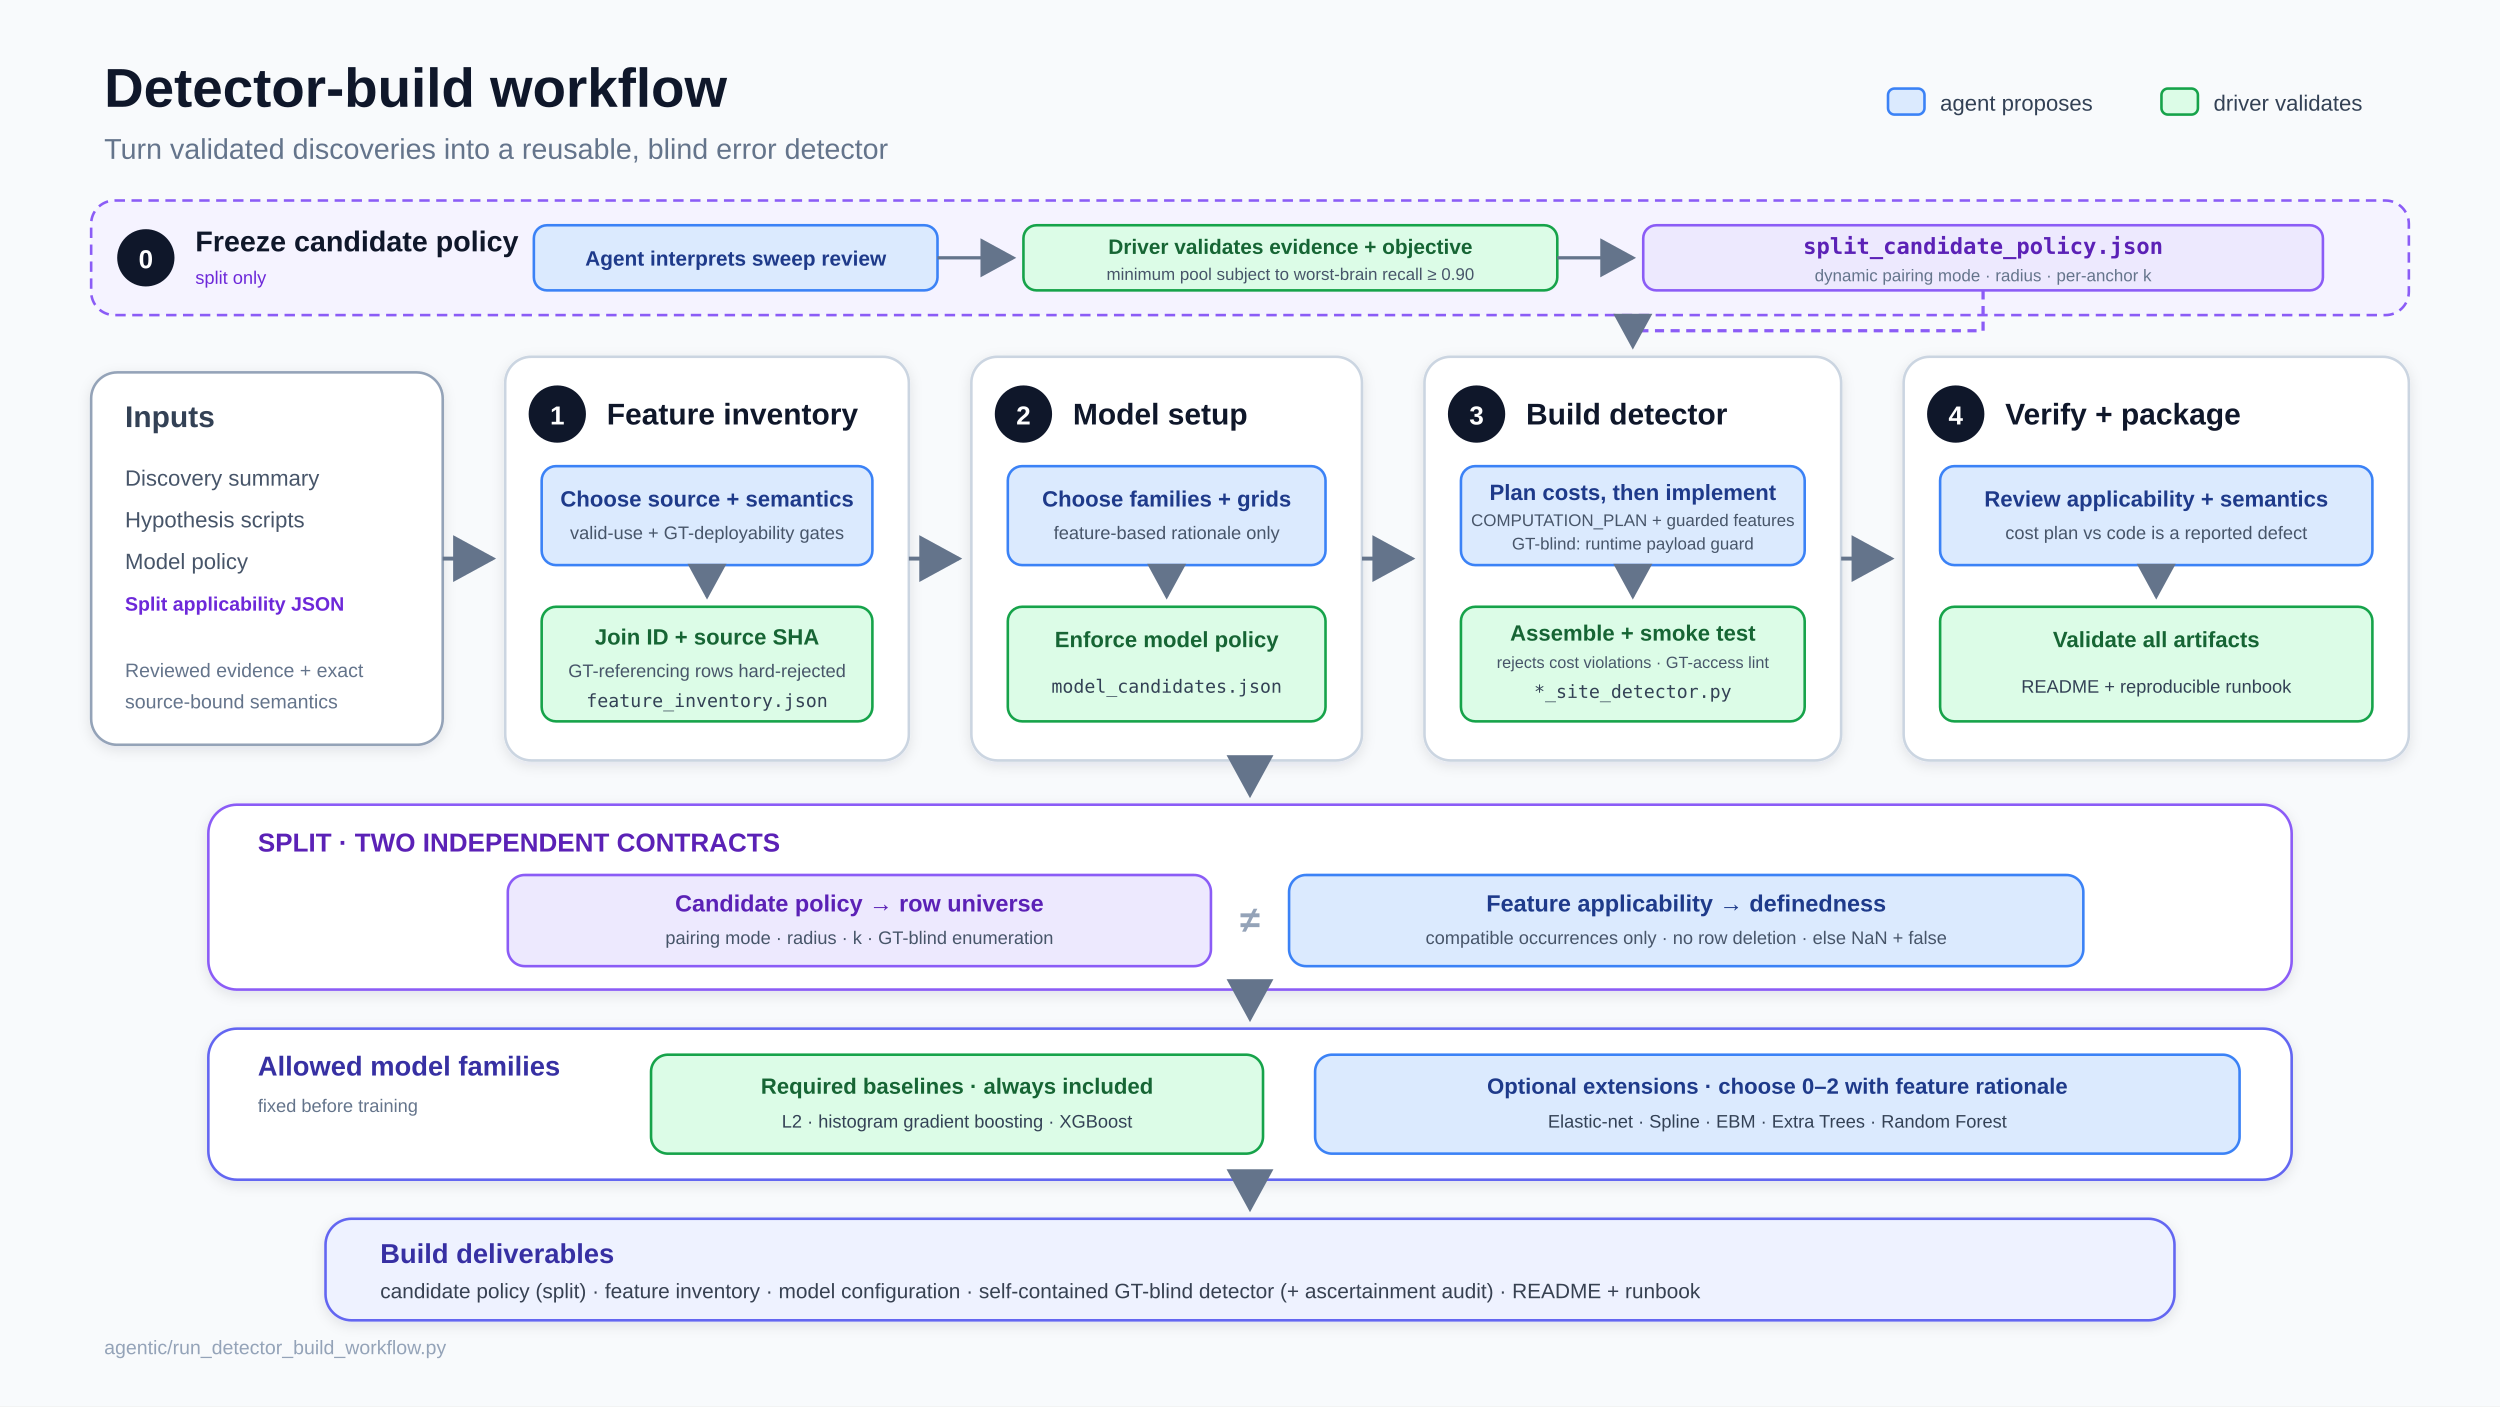
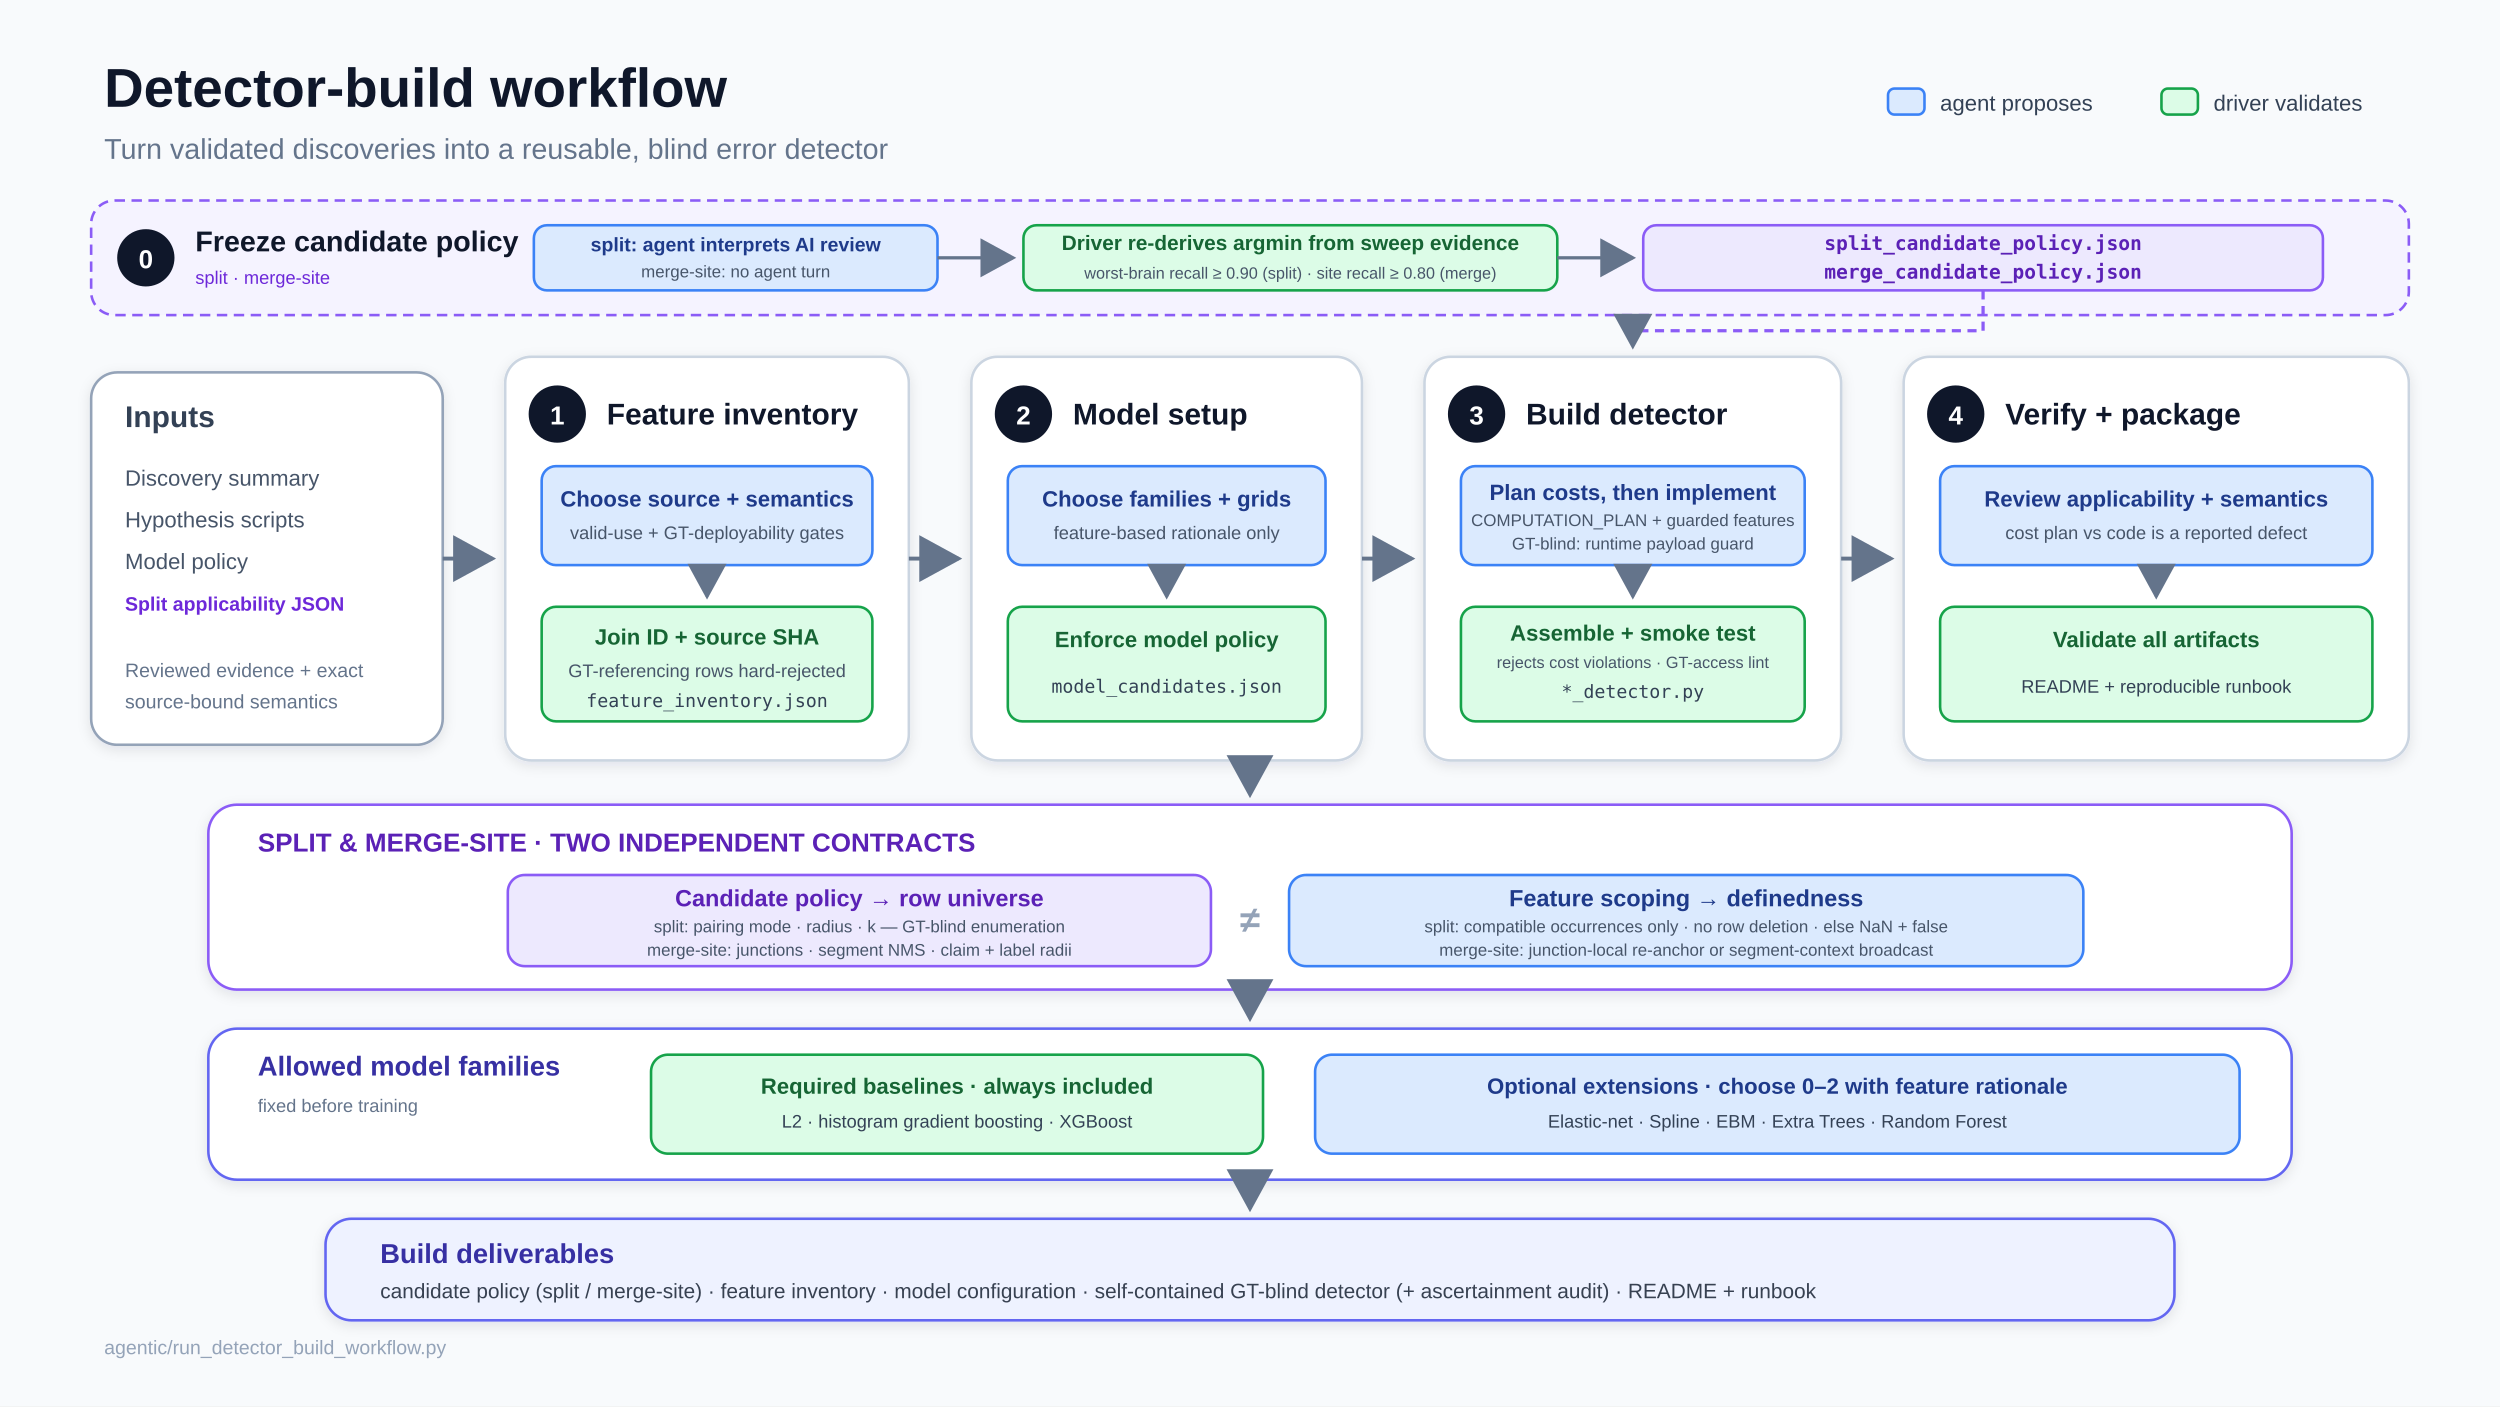
<svg xmlns="http://www.w3.org/2000/svg" width="1920" height="1080" viewBox="0 0 1920 1080" font-family="'Helvetica Neue',Arial,sans-serif">
  <defs>
    <marker id="arrow" markerWidth="12" markerHeight="12" refX="10" refY="6" orient="auto">
      <path d="M0,0 L11,6 L0,12 z" fill="#64748b" />
    </marker>
    <filter id="shadow" x="-10%" y="-10%" width="120%" height="130%">
      <feDropShadow dx="0" dy="3" stdDeviation="5" flood-color="#0f172a" flood-opacity="0.10" />
    </filter>
  </defs>
  <rect width="1920" height="1080" fill="#f8fafc" />
  <text x="80" y="82" font-size="42" font-weight="700" fill="#0f172a">Detector-build workflow</text>
  <text x="80" y="122" font-size="22" fill="#64748b">Turn validated discoveries into a reusable, blind error detector</text>
  <rect x="1450" y="68" width="28" height="20" rx="5" fill="#dbeafe" stroke="#3b82f6" stroke-width="2" />
  <text x="1490" y="85" font-size="17" fill="#334155">agent proposes</text>
  <rect x="1660" y="68" width="28" height="20" rx="5" fill="#dcfce7" stroke="#16a34a" stroke-width="2" />
  <text x="1700" y="85" font-size="17" fill="#334155">driver validates</text>
  <rect x="70" y="154" width="1780" height="88" rx="18" fill="#f5f3ff" stroke="#8b5cf6" stroke-width="2" stroke-dasharray="8 5" />
  <circle cx="112" cy="198" r="22" fill="#0f172a" />
  <text x="112" y="206" font-size="20" font-weight="700" text-anchor="middle" fill="#ffffff">0</text>
  <text x="150" y="193" font-size="22" font-weight="700" fill="#0f172a">Freeze candidate policy</text>
-   <text x="150" y="218" font-size="14" fill="#6d28d9">split only</text>
+   <text x="150" y="218" font-size="14" fill="#6d28d9">split · merge-site</text>
  <rect x="410" y="173" width="310" height="50" rx="10" fill="#dbeafe" stroke="#3b82f6" stroke-width="2" />
-   <text x="565" y="204" font-size="16" font-weight="600" text-anchor="middle" fill="#1e3a8a">Agent interprets sweep review</text>
+   <text x="565" y="193" font-size="15" font-weight="600" text-anchor="middle" fill="#1e3a8a">split: agent interprets AI review</text>
+   <text x="565" y="213" font-size="13" text-anchor="middle" fill="#475569">merge-site: no agent turn</text>
  <line x1="720" y1="198" x2="778" y2="198" stroke="#64748b" stroke-width="2.5" marker-end="url(#arrow)" />
  <rect x="786" y="173" width="410" height="50" rx="10" fill="#dcfce7" stroke="#16a34a" stroke-width="2" />
-   <text x="991" y="195" font-size="16" font-weight="600" text-anchor="middle" fill="#166534">Driver validates evidence + objective</text>
-   <text x="991" y="215" font-size="13" text-anchor="middle" fill="#475569">minimum pool subject to worst-brain recall ≥ 0.90</text>
+   <text x="991" y="192" font-size="16" font-weight="600" text-anchor="middle" fill="#166534">Driver re-derives argmin from sweep evidence</text>
+   <text x="991" y="214" font-size="12.5" text-anchor="middle" fill="#475569">worst-brain recall ≥ 0.90 (split) · site recall ≥ 0.80 (merge)</text>
  <line x1="1196" y1="198" x2="1254" y2="198" stroke="#64748b" stroke-width="2.5" marker-end="url(#arrow)" />
  <rect x="1262" y="173" width="522" height="50" rx="10" fill="#ede9fe" stroke="#8b5cf6" stroke-width="2" />
-   <text x="1523" y="195" font-size="17" font-family="monospace" font-weight="700" text-anchor="middle" fill="#5b21b6">split_candidate_policy.json</text>
-   <text x="1523" y="216" font-size="13" text-anchor="middle" fill="#64748b">dynamic pairing mode · radius · per-anchor k</text>
+   <text x="1523" y="192" font-size="15" font-family="monospace" font-weight="700" text-anchor="middle" fill="#5b21b6">split_candidate_policy.json</text>
+   <text x="1523" y="214" font-size="15" font-family="monospace" font-weight="700" text-anchor="middle" fill="#5b21b6">merge_candidate_policy.json</text>
  <path d="M1523 223 V254 H1254 V266" fill="none" stroke="#8b5cf6" stroke-width="2.5" stroke-dasharray="7 5" marker-end="url(#arrow)" />
  <rect x="70" y="286" width="270" height="286" rx="20" fill="#ffffff" stroke="#94a3b8" stroke-width="2" filter="url(#shadow)" />
  <text x="96" y="328" font-size="23" font-weight="700" fill="#334155">Inputs</text>
  <text x="96" y="373" font-size="17" fill="#475569">Discovery summary</text>
  <text x="96" y="405" font-size="17" fill="#475569">Hypothesis scripts</text>
  <text x="96" y="437" font-size="17" fill="#475569">Model policy</text>
  <text x="96" y="469" font-size="15" font-weight="600" fill="#6d28d9">Split applicability JSON</text>
  <text x="96" y="520" font-size="15" fill="#64748b">Reviewed evidence + exact</text>
  <text x="96" y="544" font-size="15" fill="#64748b">source-bound semantics</text>
  <line x1="340" y1="429" x2="378" y2="429" stroke="#64748b" stroke-width="3" marker-end="url(#arrow)" />
  <rect x="388" y="274" width="310" height="310" rx="20" fill="#ffffff" stroke="#cbd5e1" stroke-width="2" filter="url(#shadow)" />
  <circle cx="428" cy="318" r="22" fill="#0f172a" />
  <text x="428" y="326" font-size="20" font-weight="700" text-anchor="middle" fill="#ffffff">1</text>
  <text x="466" y="326" font-size="23" font-weight="700" fill="#0f172a">Feature inventory</text>
  <rect x="416" y="358" width="254" height="76" rx="11" fill="#dbeafe" stroke="#3b82f6" stroke-width="2" />
  <text x="543" y="389" font-size="17" font-weight="600" text-anchor="middle" fill="#1e3a8a">Choose source + semantics</text>
  <text x="543" y="414" font-size="14" text-anchor="middle" fill="#475569">valid-use + GT-deployability gates</text>
  <line x1="543" y1="434" x2="543" y2="458" stroke="#64748b" stroke-width="2.5" marker-end="url(#arrow)" />
  <rect x="416" y="466" width="254" height="88" rx="11" fill="#dcfce7" stroke="#16a34a" stroke-width="2" />
  <text x="543" y="495" font-size="17" font-weight="600" text-anchor="middle" fill="#166534">Join ID + source SHA</text>
  <text x="543" y="520" font-size="14" text-anchor="middle" fill="#475569">GT-referencing rows hard-rejected</text>
  <text x="543" y="543" font-size="14" font-family="monospace" text-anchor="middle" fill="#334155">feature_inventory.json</text>
  <line x1="698" y1="429" x2="736" y2="429" stroke="#64748b" stroke-width="3" marker-end="url(#arrow)" />
  <rect x="746" y="274" width="300" height="310" rx="20" fill="#ffffff" stroke="#cbd5e1" stroke-width="2" filter="url(#shadow)" />
  <circle cx="786" cy="318" r="22" fill="#0f172a" />
  <text x="786" y="326" font-size="20" font-weight="700" text-anchor="middle" fill="#ffffff">2</text>
  <text x="824" y="326" font-size="23" font-weight="700" fill="#0f172a">Model setup</text>
  <rect x="774" y="358" width="244" height="76" rx="11" fill="#dbeafe" stroke="#3b82f6" stroke-width="2" />
  <text x="896" y="389" font-size="17" font-weight="600" text-anchor="middle" fill="#1e3a8a">Choose families + grids</text>
  <text x="896" y="414" font-size="14" text-anchor="middle" fill="#475569">feature-based rationale only</text>
  <line x1="896" y1="434" x2="896" y2="458" stroke="#64748b" stroke-width="2.5" marker-end="url(#arrow)" />
  <rect x="774" y="466" width="244" height="88" rx="11" fill="#dcfce7" stroke="#16a34a" stroke-width="2" />
  <text x="896" y="497" font-size="17" font-weight="600" text-anchor="middle" fill="#166534">Enforce model policy</text>
  <text x="896" y="532" font-size="14" font-family="monospace" text-anchor="middle" fill="#334155">model_candidates.json</text>
  <line x1="1046" y1="429" x2="1084" y2="429" stroke="#64748b" stroke-width="3" marker-end="url(#arrow)" />
  <rect x="1094" y="274" width="320" height="310" rx="20" fill="#ffffff" stroke="#cbd5e1" stroke-width="2" filter="url(#shadow)" />
  <circle cx="1134" cy="318" r="22" fill="#0f172a" />
  <text x="1134" y="326" font-size="20" font-weight="700" text-anchor="middle" fill="#ffffff">3</text>
  <text x="1172" y="326" font-size="23" font-weight="700" fill="#0f172a">Build detector</text>
  <rect x="1122" y="358" width="264" height="76" rx="11" fill="#dbeafe" stroke="#3b82f6" stroke-width="2" />
  <text x="1254" y="384" font-size="17" font-weight="600" text-anchor="middle" fill="#1e3a8a">Plan costs, then implement</text>
  <text x="1254" y="404" font-size="13" text-anchor="middle" fill="#475569">COMPUTATION_PLAN + guarded features</text>
  <text x="1254" y="422" font-size="13" text-anchor="middle" fill="#475569">GT-blind: runtime payload guard</text>
  <line x1="1254" y1="434" x2="1254" y2="458" stroke="#64748b" stroke-width="2.5" marker-end="url(#arrow)" />
  <rect x="1122" y="466" width="264" height="88" rx="11" fill="#dcfce7" stroke="#16a34a" stroke-width="2" />
  <text x="1254" y="492" font-size="17" font-weight="600" text-anchor="middle" fill="#166534">Assemble + smoke test</text>
  <text x="1254" y="513" font-size="12.5" text-anchor="middle" fill="#475569">rejects cost violations · GT-access lint</text>
-   <text x="1254" y="536" font-size="14" font-family="monospace" text-anchor="middle" fill="#334155">*_site_detector.py</text>
+   <text x="1254" y="536" font-size="14" font-family="monospace" text-anchor="middle" fill="#334155">*_detector.py</text>
  <line x1="1414" y1="429" x2="1452" y2="429" stroke="#64748b" stroke-width="3" marker-end="url(#arrow)" />
  <rect x="1462" y="274" width="388" height="310" rx="20" fill="#ffffff" stroke="#cbd5e1" stroke-width="2" filter="url(#shadow)" />
  <circle cx="1502" cy="318" r="22" fill="#0f172a" />
  <text x="1502" y="326" font-size="20" font-weight="700" text-anchor="middle" fill="#ffffff">4</text>
  <text x="1540" y="326" font-size="23" font-weight="700" fill="#0f172a">Verify + package</text>
  <rect x="1490" y="358" width="332" height="76" rx="11" fill="#dbeafe" stroke="#3b82f6" stroke-width="2" />
  <text x="1656" y="389" font-size="17" font-weight="600" text-anchor="middle" fill="#1e3a8a">Review applicability + semantics</text>
  <text x="1656" y="414" font-size="14" text-anchor="middle" fill="#475569">cost plan vs code is a reported defect</text>
  <line x1="1656" y1="434" x2="1656" y2="458" stroke="#64748b" stroke-width="2.5" marker-end="url(#arrow)" />
  <rect x="1490" y="466" width="332" height="88" rx="11" fill="#dcfce7" stroke="#16a34a" stroke-width="2" />
  <text x="1656" y="497" font-size="17" font-weight="600" text-anchor="middle" fill="#166534">Validate all artifacts</text>
  <text x="1656" y="532" font-size="14" text-anchor="middle" fill="#334155">README + reproducible runbook</text>
  <line x1="960" y1="584" x2="960" y2="610" stroke="#64748b" stroke-width="3" stroke-dasharray="8 6" marker-end="url(#arrow)" />
  <rect x="160" y="618" width="1600" height="142" rx="22" fill="#ffffff" stroke="#8b5cf6" stroke-width="2" filter="url(#shadow)" />
-   <text x="198" y="654" font-size="20" font-weight="700" fill="#5b21b6">SPLIT · TWO INDEPENDENT CONTRACTS</text>
+   <text x="198" y="654" font-size="20" font-weight="700" fill="#5b21b6">SPLIT &amp; MERGE-SITE · TWO INDEPENDENT CONTRACTS</text>
  <rect x="390" y="672" width="540" height="70" rx="13" fill="#ede9fe" stroke="#8b5cf6" stroke-width="2" />
-   <text x="660" y="700" font-size="18" font-weight="700" text-anchor="middle" fill="#5b21b6">Candidate policy → row universe</text>
-   <text x="660" y="725" font-size="14" text-anchor="middle" fill="#475569">pairing mode · radius · k · GT-blind enumeration</text>
+   <text x="660" y="696" font-size="18" font-weight="700" text-anchor="middle" fill="#5b21b6">Candidate policy → row universe</text>
+   <text x="660" y="716" font-size="13" text-anchor="middle" fill="#475569">split: pairing mode · radius · k — GT-blind enumeration</text>
+   <text x="660" y="734" font-size="13" text-anchor="middle" fill="#475569">merge-site: junctions · segment NMS · claim + label radii</text>
  <text x="960" y="716" font-size="28" font-weight="700" text-anchor="middle" fill="#94a3b8">≠</text>
  <rect x="990" y="672" width="610" height="70" rx="13" fill="#dbeafe" stroke="#3b82f6" stroke-width="2" />
-   <text x="1295" y="700" font-size="18" font-weight="700" text-anchor="middle" fill="#1e3a8a">Feature applicability → definedness</text>
-   <text x="1295" y="725" font-size="14" text-anchor="middle" fill="#475569">compatible occurrences only · no row deletion · else NaN + false</text>
+   <text x="1295" y="696" font-size="18" font-weight="700" text-anchor="middle" fill="#1e3a8a">Feature scoping → definedness</text>
+   <text x="1295" y="716" font-size="13" text-anchor="middle" fill="#475569">split: compatible occurrences only · no row deletion · else NaN + false</text>
+   <text x="1295" y="734" font-size="13" text-anchor="middle" fill="#475569">merge-site: junction-local re-anchor or segment-context broadcast</text>
  <line x1="960" y1="760" x2="960" y2="782" stroke="#64748b" stroke-width="3" marker-end="url(#arrow)" />
  <rect x="160" y="790" width="1600" height="116" rx="22" fill="#ffffff" stroke="#6366f1" stroke-width="2" filter="url(#shadow)" />
  <text x="198" y="826" font-size="21" font-weight="700" fill="#3730a3">Allowed model families</text>
  <text x="198" y="854" font-size="14" fill="#64748b">fixed before training</text>
  <rect x="500" y="810" width="470" height="76" rx="13" fill="#dcfce7" stroke="#16a34a" stroke-width="2" />
  <text x="735" y="840" font-size="17" font-weight="700" text-anchor="middle" fill="#166534">Required baselines · always included</text>
  <text x="735" y="866" font-size="14" text-anchor="middle" fill="#334155">L2 · histogram gradient boosting · XGBoost</text>
  <rect x="1010" y="810" width="710" height="76" rx="13" fill="#dbeafe" stroke="#3b82f6" stroke-width="2" />
  <text x="1365" y="840" font-size="17" font-weight="700" text-anchor="middle" fill="#1e3a8a">Optional extensions · choose 0–2 with feature rationale</text>
  <text x="1365" y="866" font-size="14" text-anchor="middle" fill="#334155">Elastic-net · Spline · EBM · Extra Trees · Random Forest</text>
  <line x1="960" y1="906" x2="960" y2="928" stroke="#64748b" stroke-width="3" marker-end="url(#arrow)" />
  <rect x="250" y="936" width="1420" height="78" rx="20" fill="#eef2ff" stroke="#6366f1" stroke-width="2" filter="url(#shadow)" />
  <text x="292" y="970" font-size="21" font-weight="700" fill="#3730a3">Build deliverables</text>
-   <text x="292" y="997" font-size="16" fill="#374151">candidate policy (split) · feature inventory · model configuration · self-contained GT-blind detector (+ ascertainment audit) · README + runbook</text>
+   <text x="292" y="997" font-size="16" fill="#374151">candidate policy (split / merge-site) · feature inventory · model configuration · self-contained GT-blind detector (+ ascertainment audit) · README + runbook</text>
  <text x="80" y="1040" font-size="15" fill="#94a3b8">agentic/run_detector_build_workflow.py</text>
</svg>
